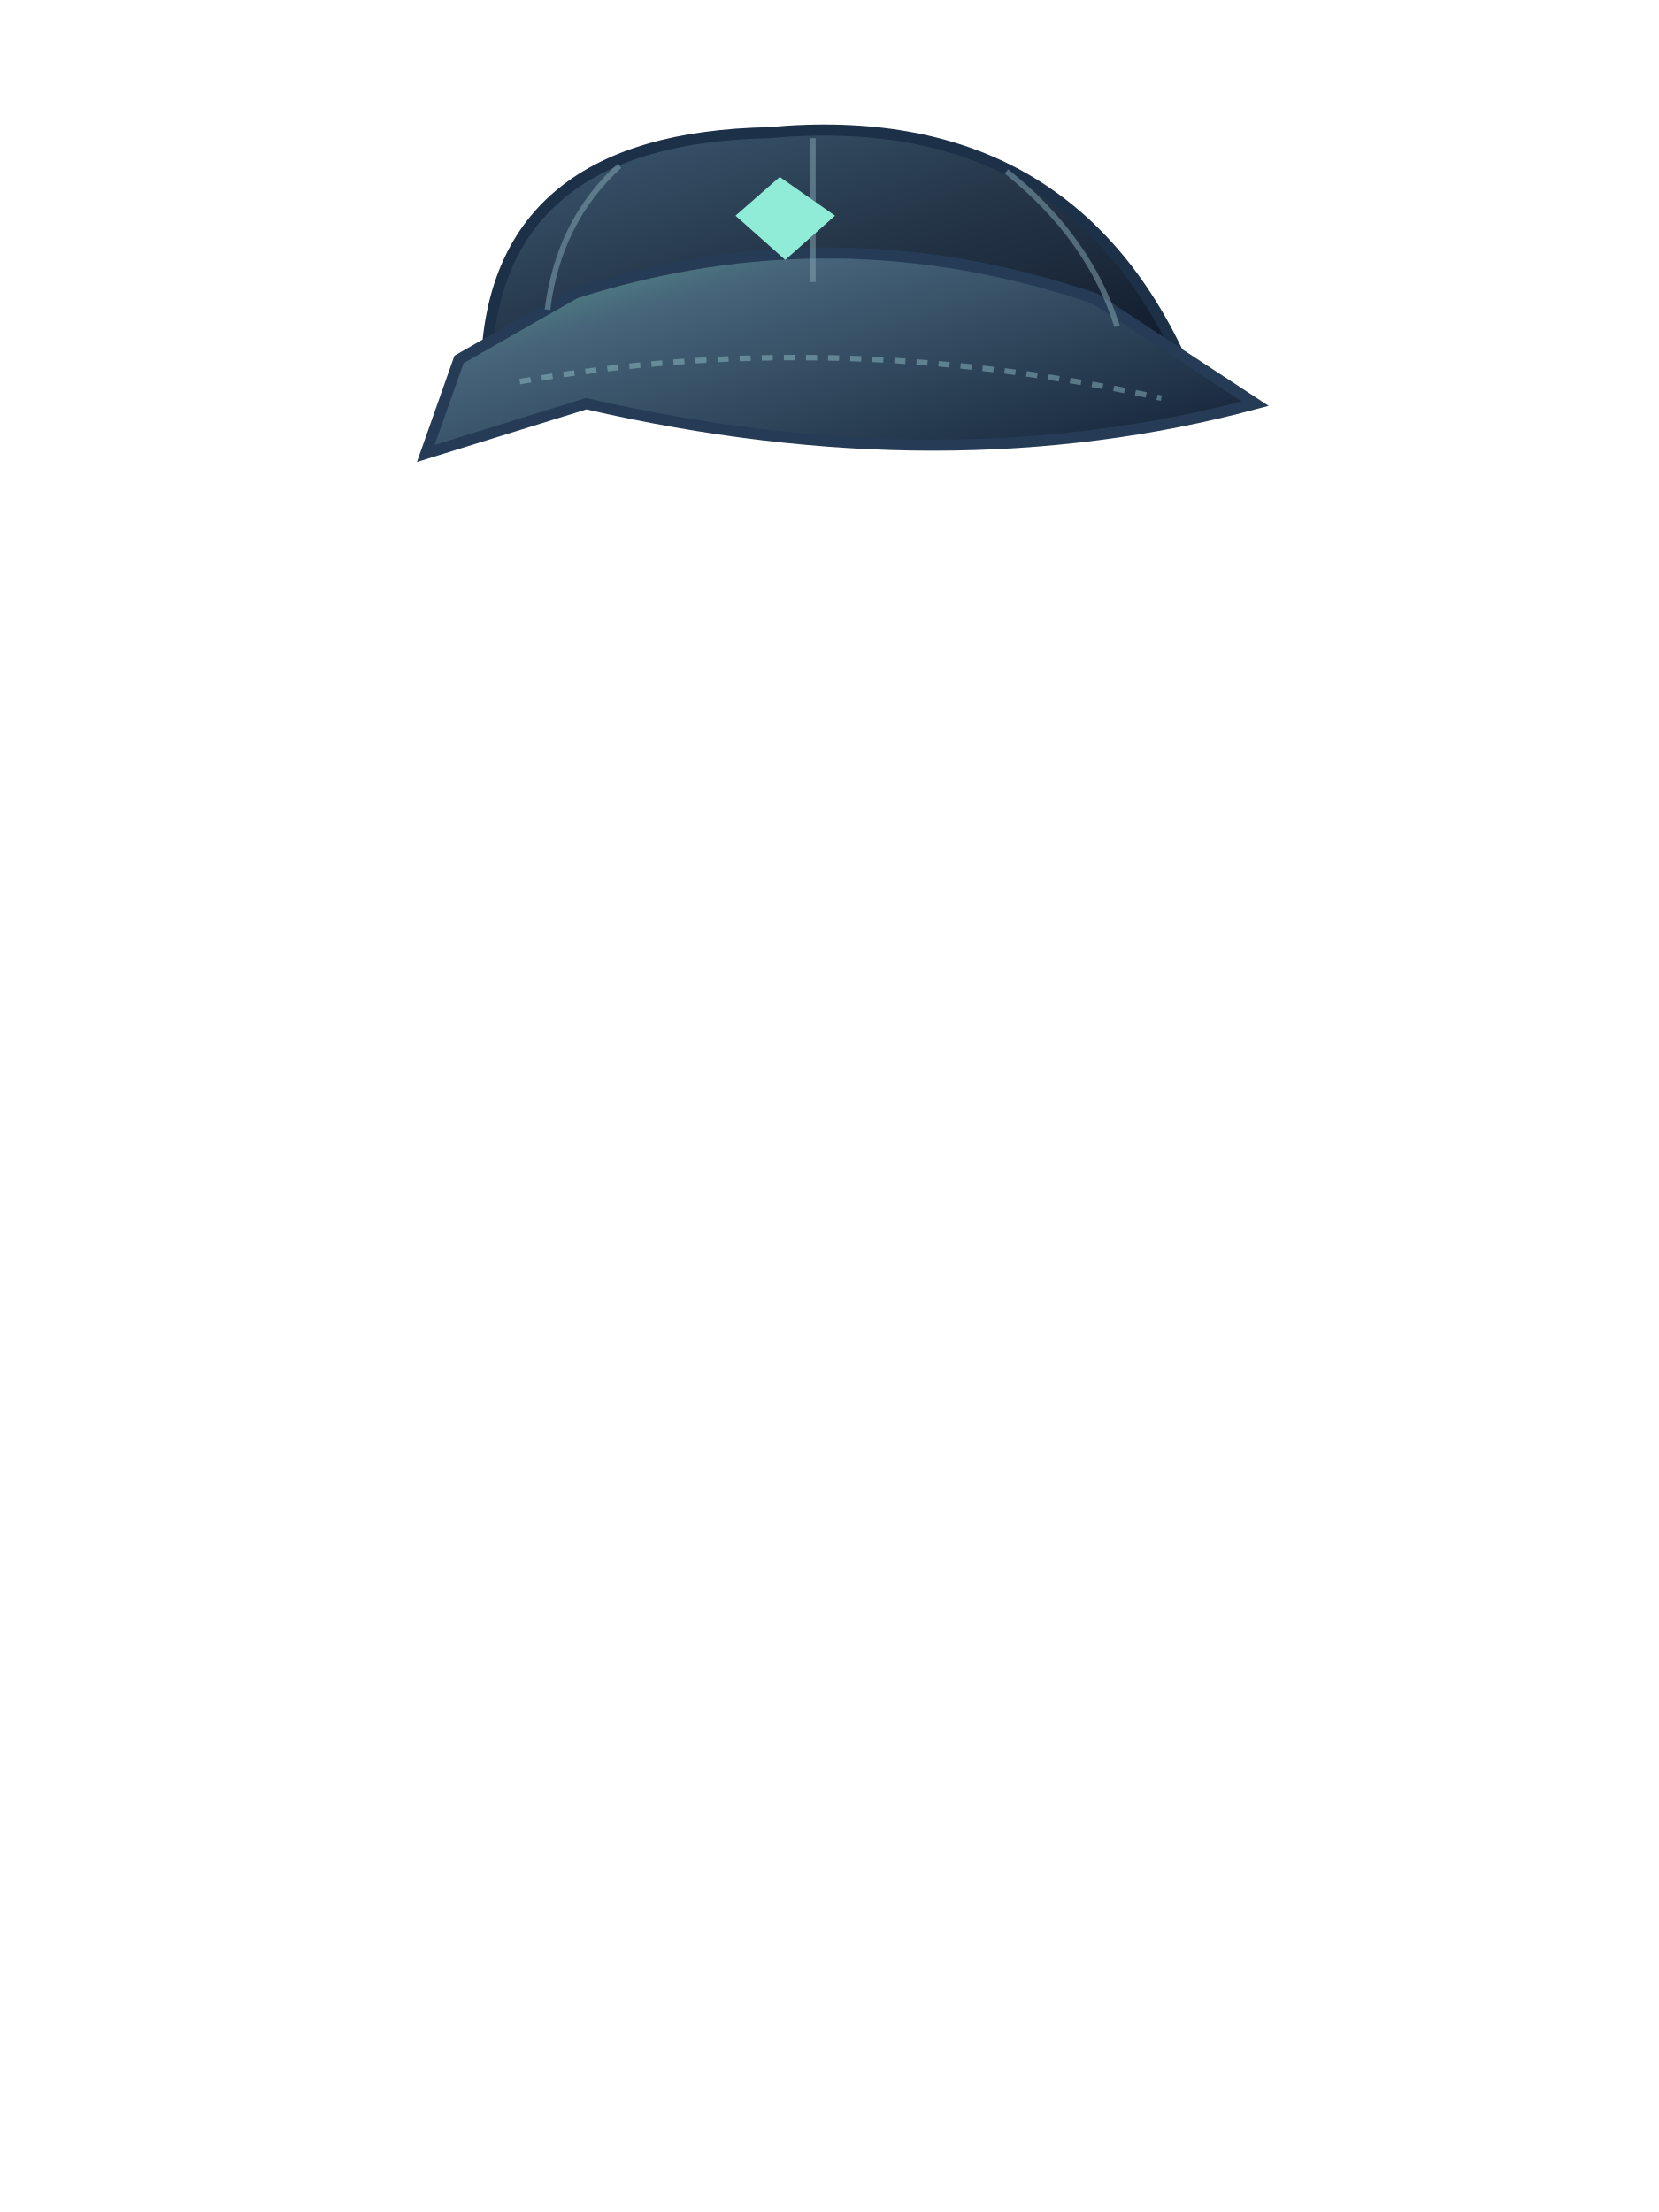
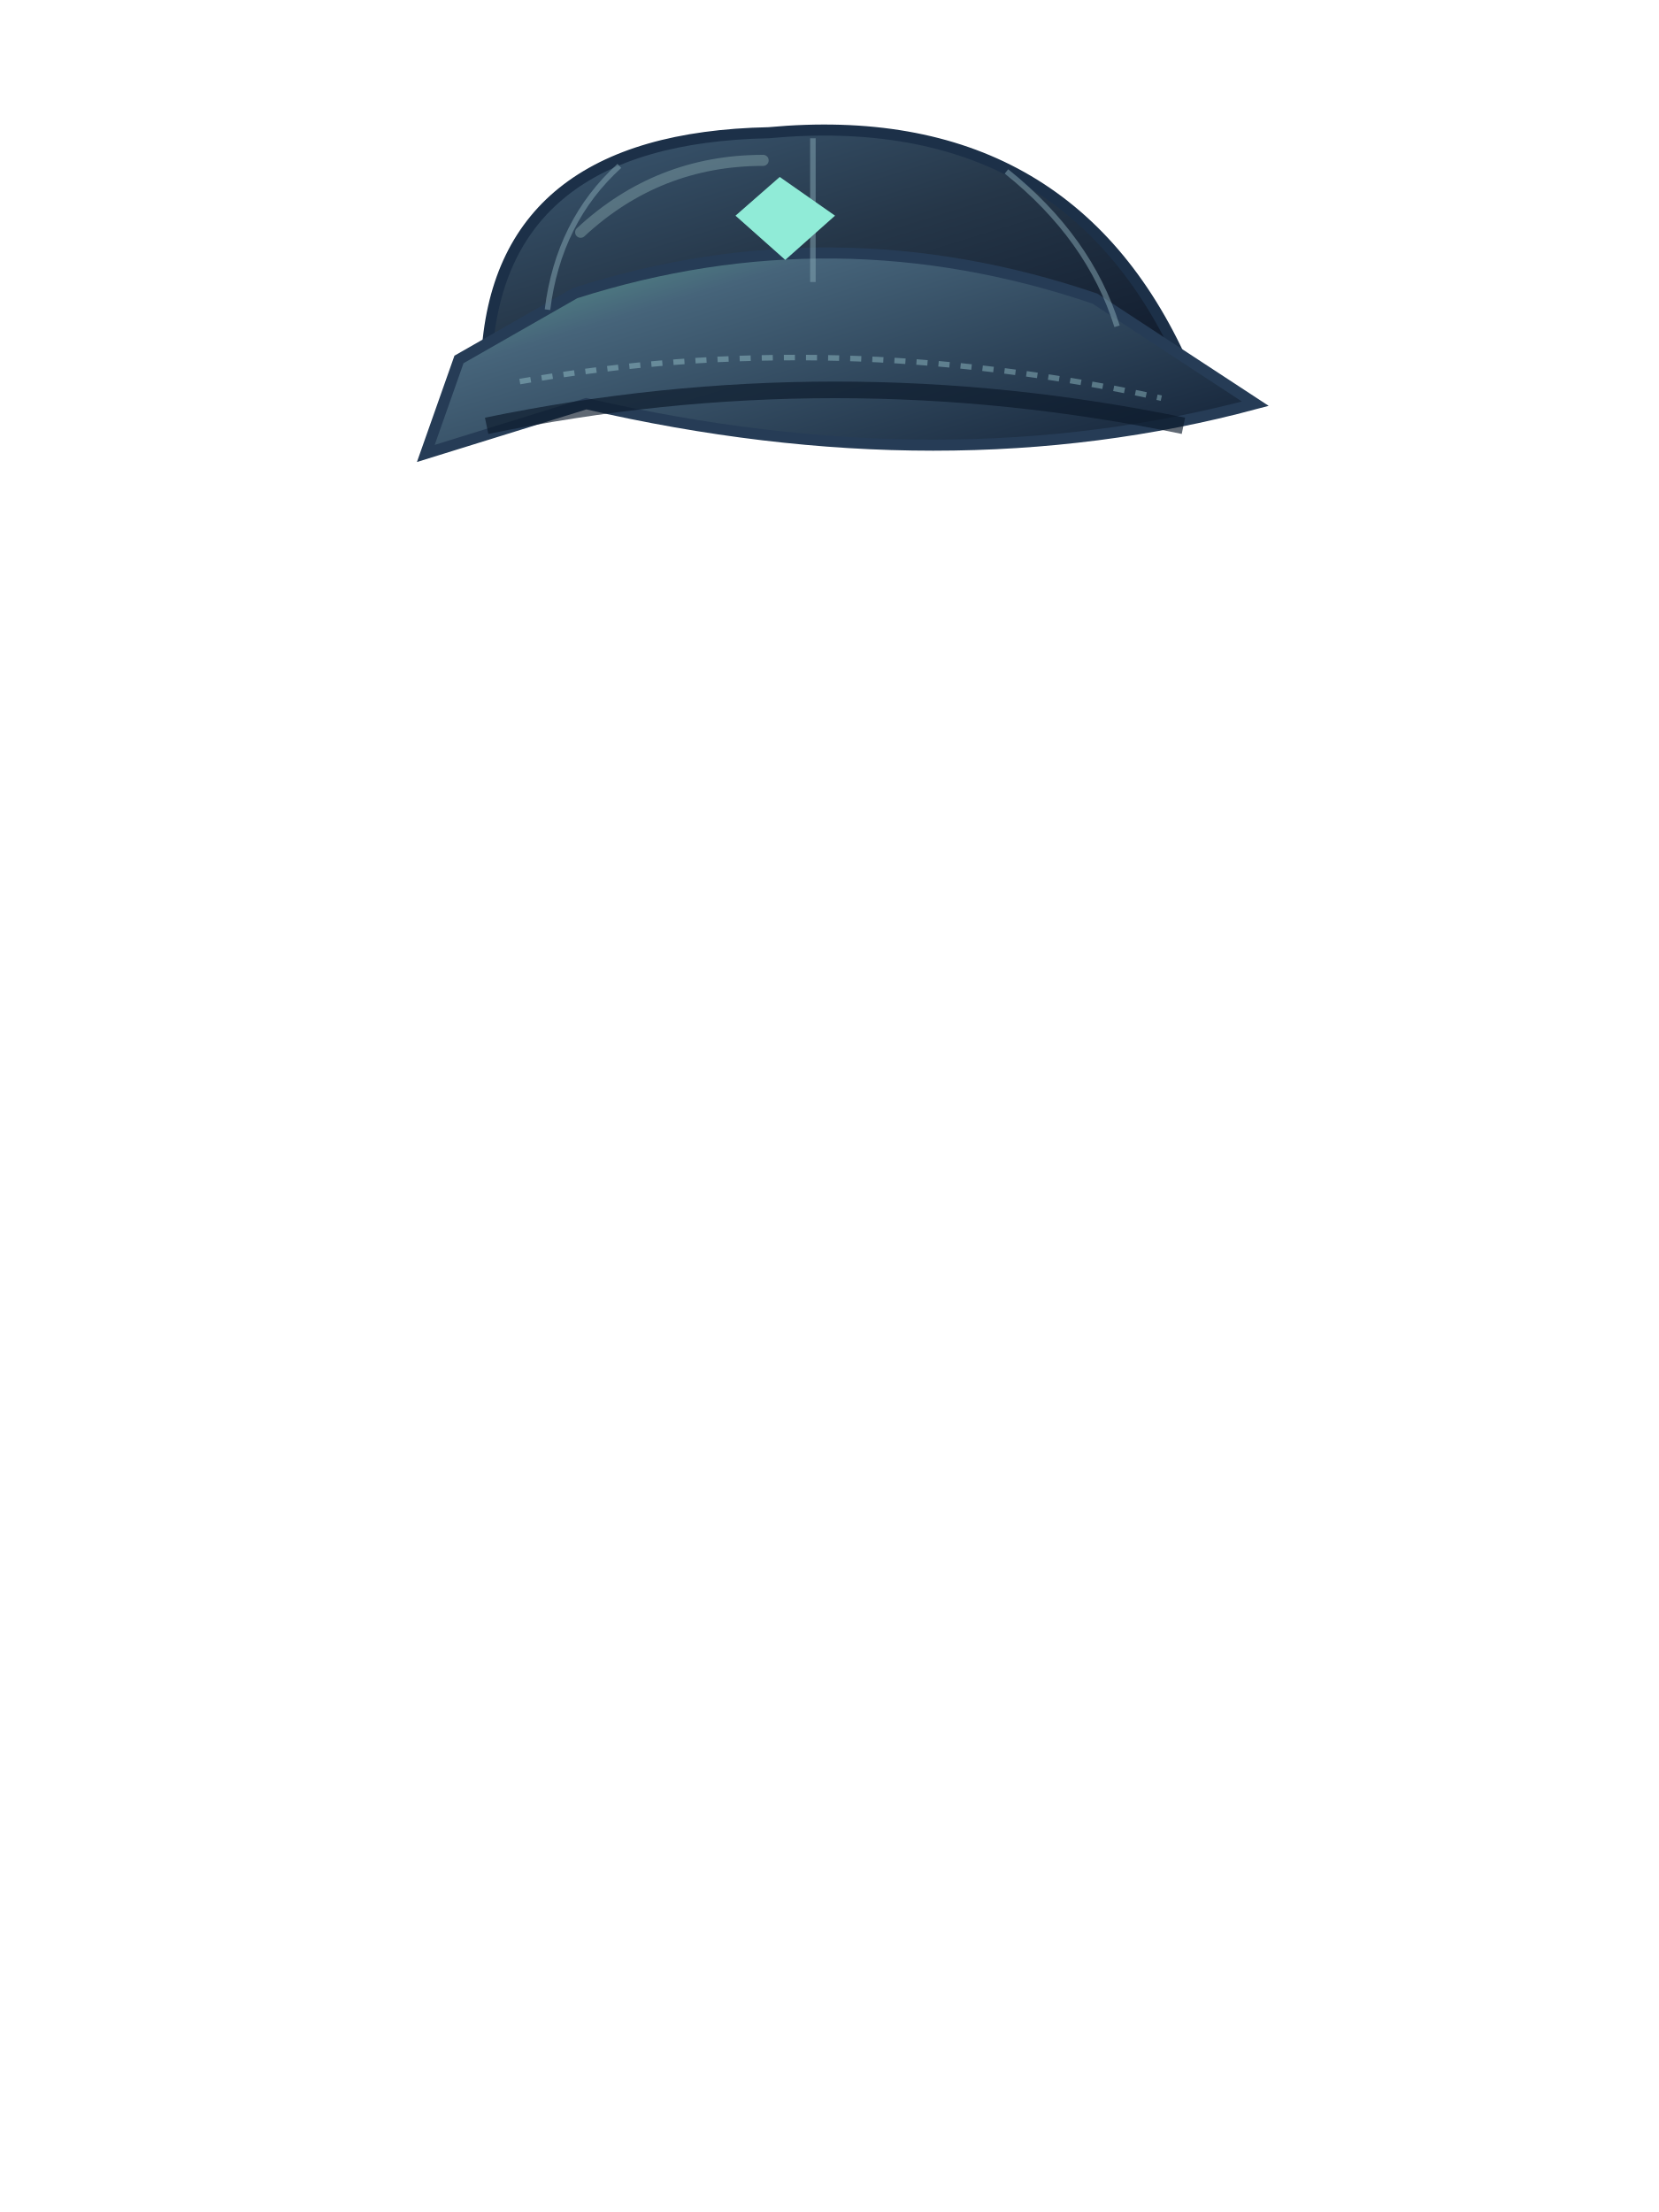
<svg xmlns="http://www.w3.org/2000/svg" viewBox="0 0 300 400">
  <defs>
    <radialGradient id="skin" cx=".32" cy=".2" r=".85">
      <stop stop-color="#eac086" />
-       <stop offset=".55" stop-color="#93603e" />
-       <stop offset="1" stop-color="#392b37" />
+       <stop offset=".68" stop-color="#93603e" />
+       <stop offset="1" stop-color="#544052" />
    </radialGradient>
    <linearGradient id="cloth" x2=".8" y2="1">
      <stop stop-color="#3d5b75" />
      <stop offset=".5" stop-color="#253648" />
      <stop offset="1" stop-color="#101b2d" />
    </linearGradient>
    <linearGradient id="fabric" x1="0" y1="0" x2="1" y2=".8">
      <stop stop-color="#5ca58f" />
      <stop offset=".3" stop-color="#46647a" />
      <stop offset="1" stop-color="#18283d" />
    </linearGradient>
    <linearGradient id="metal" x2=".75" y2="1">
      <stop stop-color="#dce6e9" />
      <stop offset=".3" stop-color="#7e98ac" />
      <stop offset=".48" stop-color="#e1e9eb" />
      <stop offset=".55" stop-color="#496477" />
      <stop offset="1" stop-color="#192c40" />
    </linearGradient>
    <linearGradient id="trim" x2="1" y2="1">
      <stop stop-color="#edfcff" />
      <stop offset=".4" stop-color="#5ca58f" />
      <stop offset="1" stop-color="#287c9f" />
    </linearGradient>
    <linearGradient id="leather" x2=".8" y2="1">
      <stop stop-color="#c59269" />
      <stop offset=".5" stop-color="#855339" />
      <stop offset="1" stop-color="#392722" />
    </linearGradient>
    <linearGradient id="hair" x2=".3" y2="1">
      <stop stop-color="#8f5a36" />
      <stop offset=".6" stop-color="#492b25" />
      <stop offset="1" stop-color="#241b22" />
    </linearGradient>
    <radialGradient id="lens" cx=".3" cy=".15">
      <stop stop-color="#84d9ef" />
      <stop offset=".6" stop-color="#153e64" />
      <stop offset="1" stop-color="#09182b" />
    </radialGradient>
  </defs>
  <path d="M88 65Q90 25 139 24Q193 19 214 66L185 72L102 72Z" fill="url(#cloth)" stroke="#1c3048" stroke-width="2" />
  <path d="M104 53Q151 38 198 54L227 73Q171 88 106 73L77 82L83 65Z" fill="url(#fabric)" stroke="#263c56" stroke-width="2" />
  <path d="M147 25V51M112 30Q101 40 99 56M182 31Q197 43 202 59" stroke="#87a9b5" opacity=".5" fill="none" />
  <path d="M133 39L141 32L151 39L142 47Z" fill="#90ebd7" />
  <path d="M94 69Q151 59 210 72" stroke="#a7d7dd" opacity=".4" fill="none" stroke-dasharray="2 2" />
+   <path d="M88 77Q151 64 214 77" fill="none" stroke="#0b1829" stroke-width="3" opacity=".65" />
+   <path d="M105 42Q119 29 138 29" fill="none" stroke="#b2d8d3" stroke-width="2" opacity=".3" stroke-linecap="round" />
</svg>
